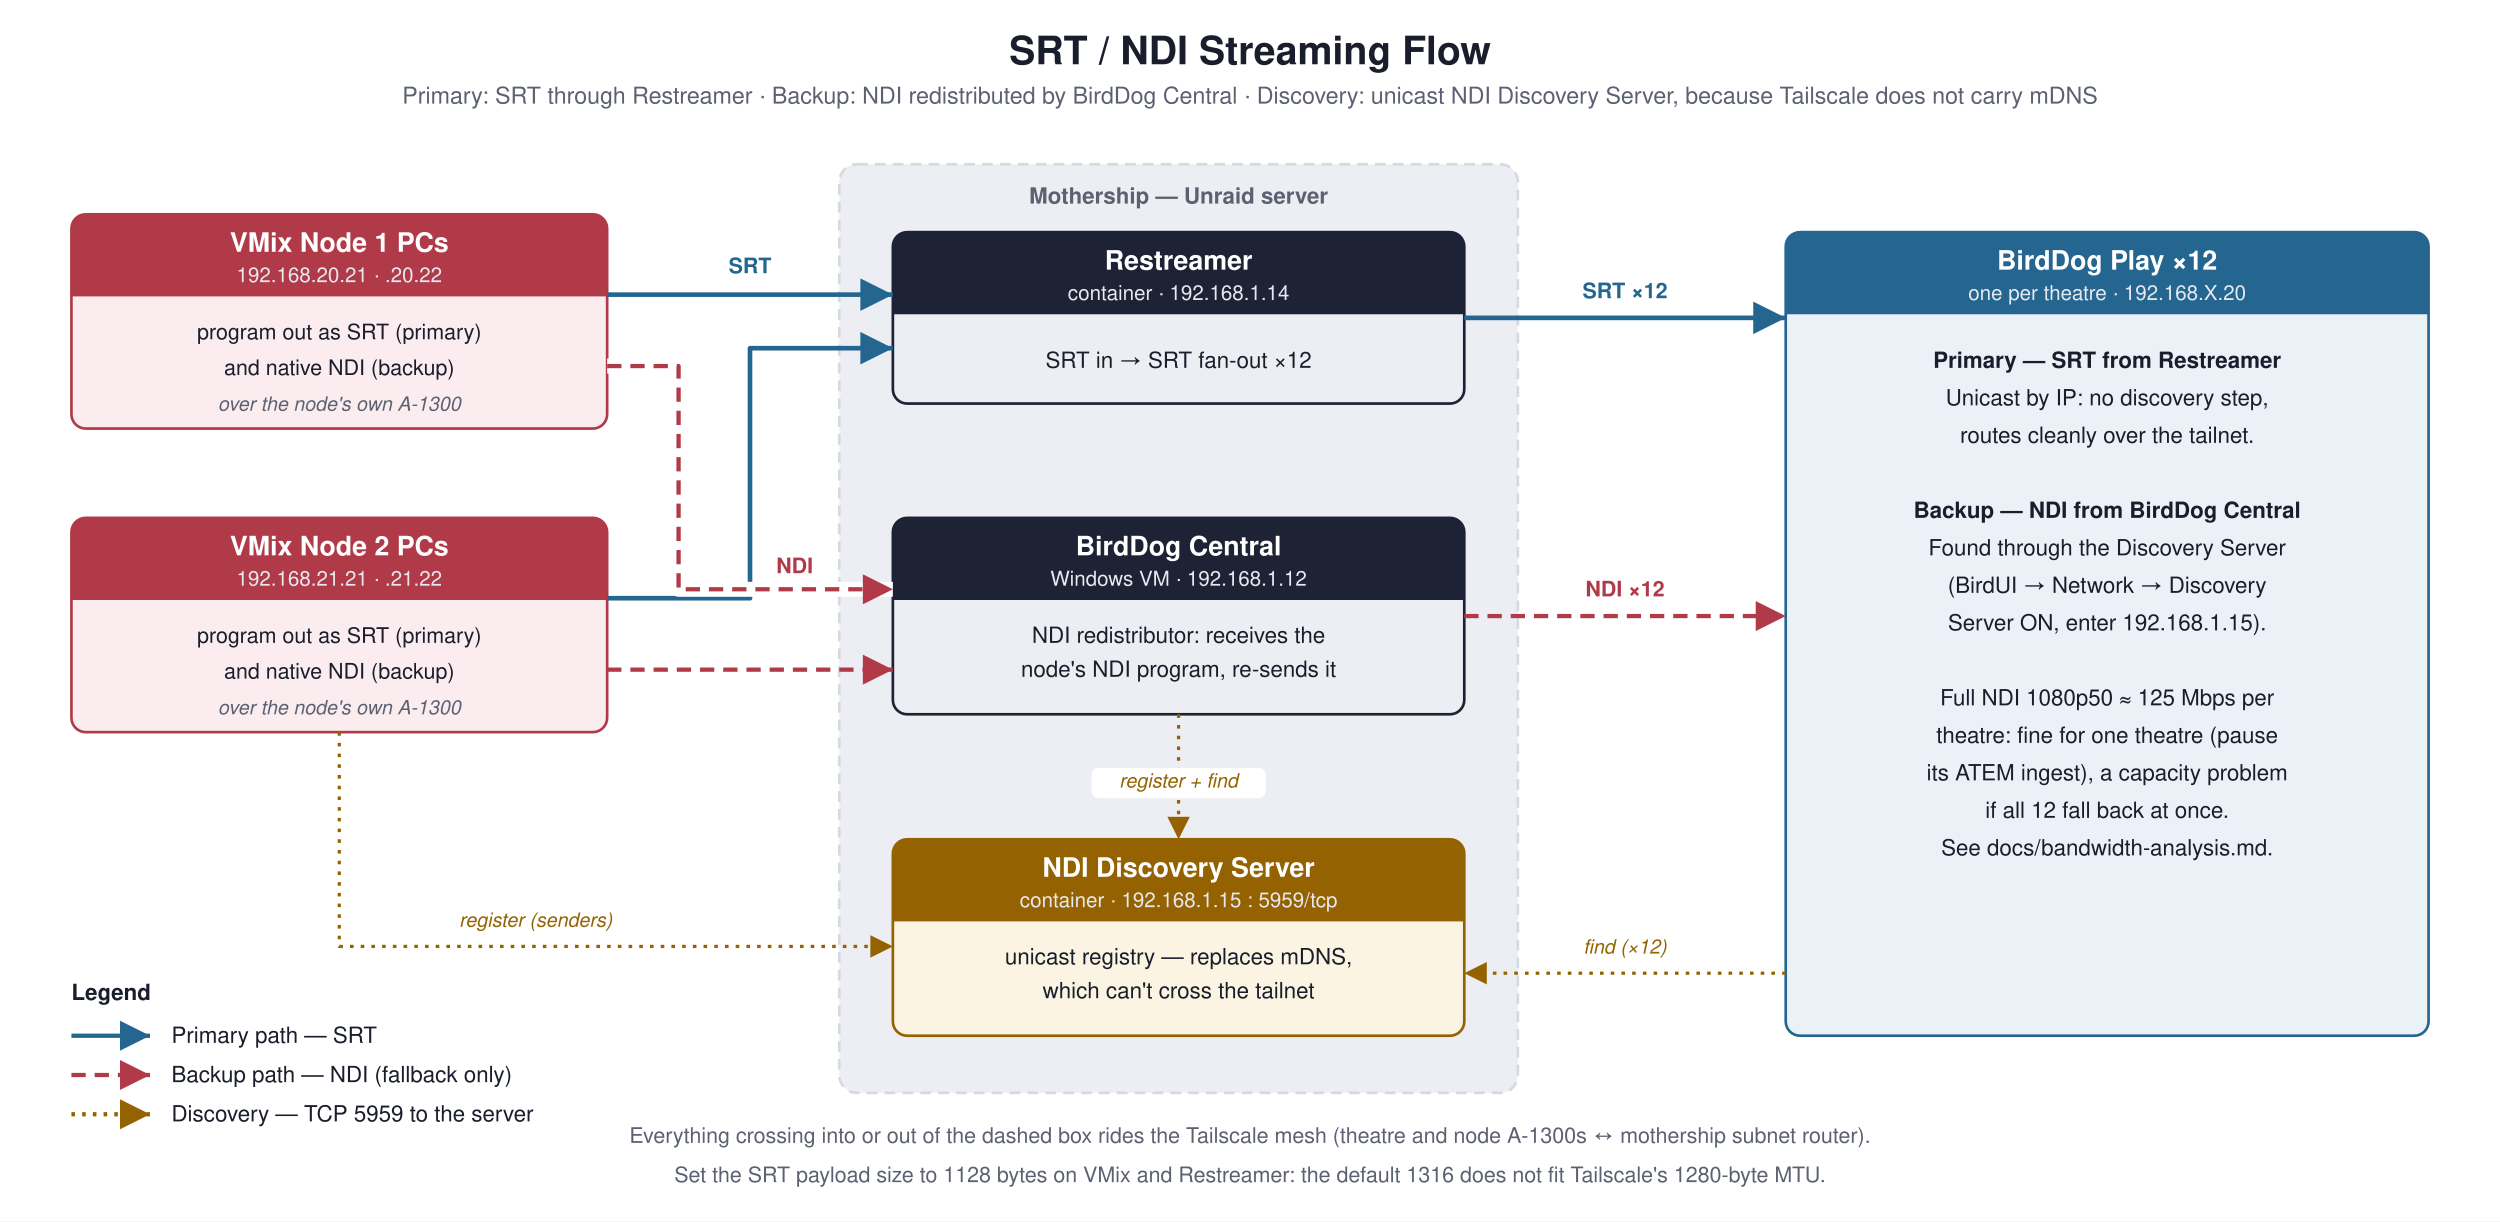
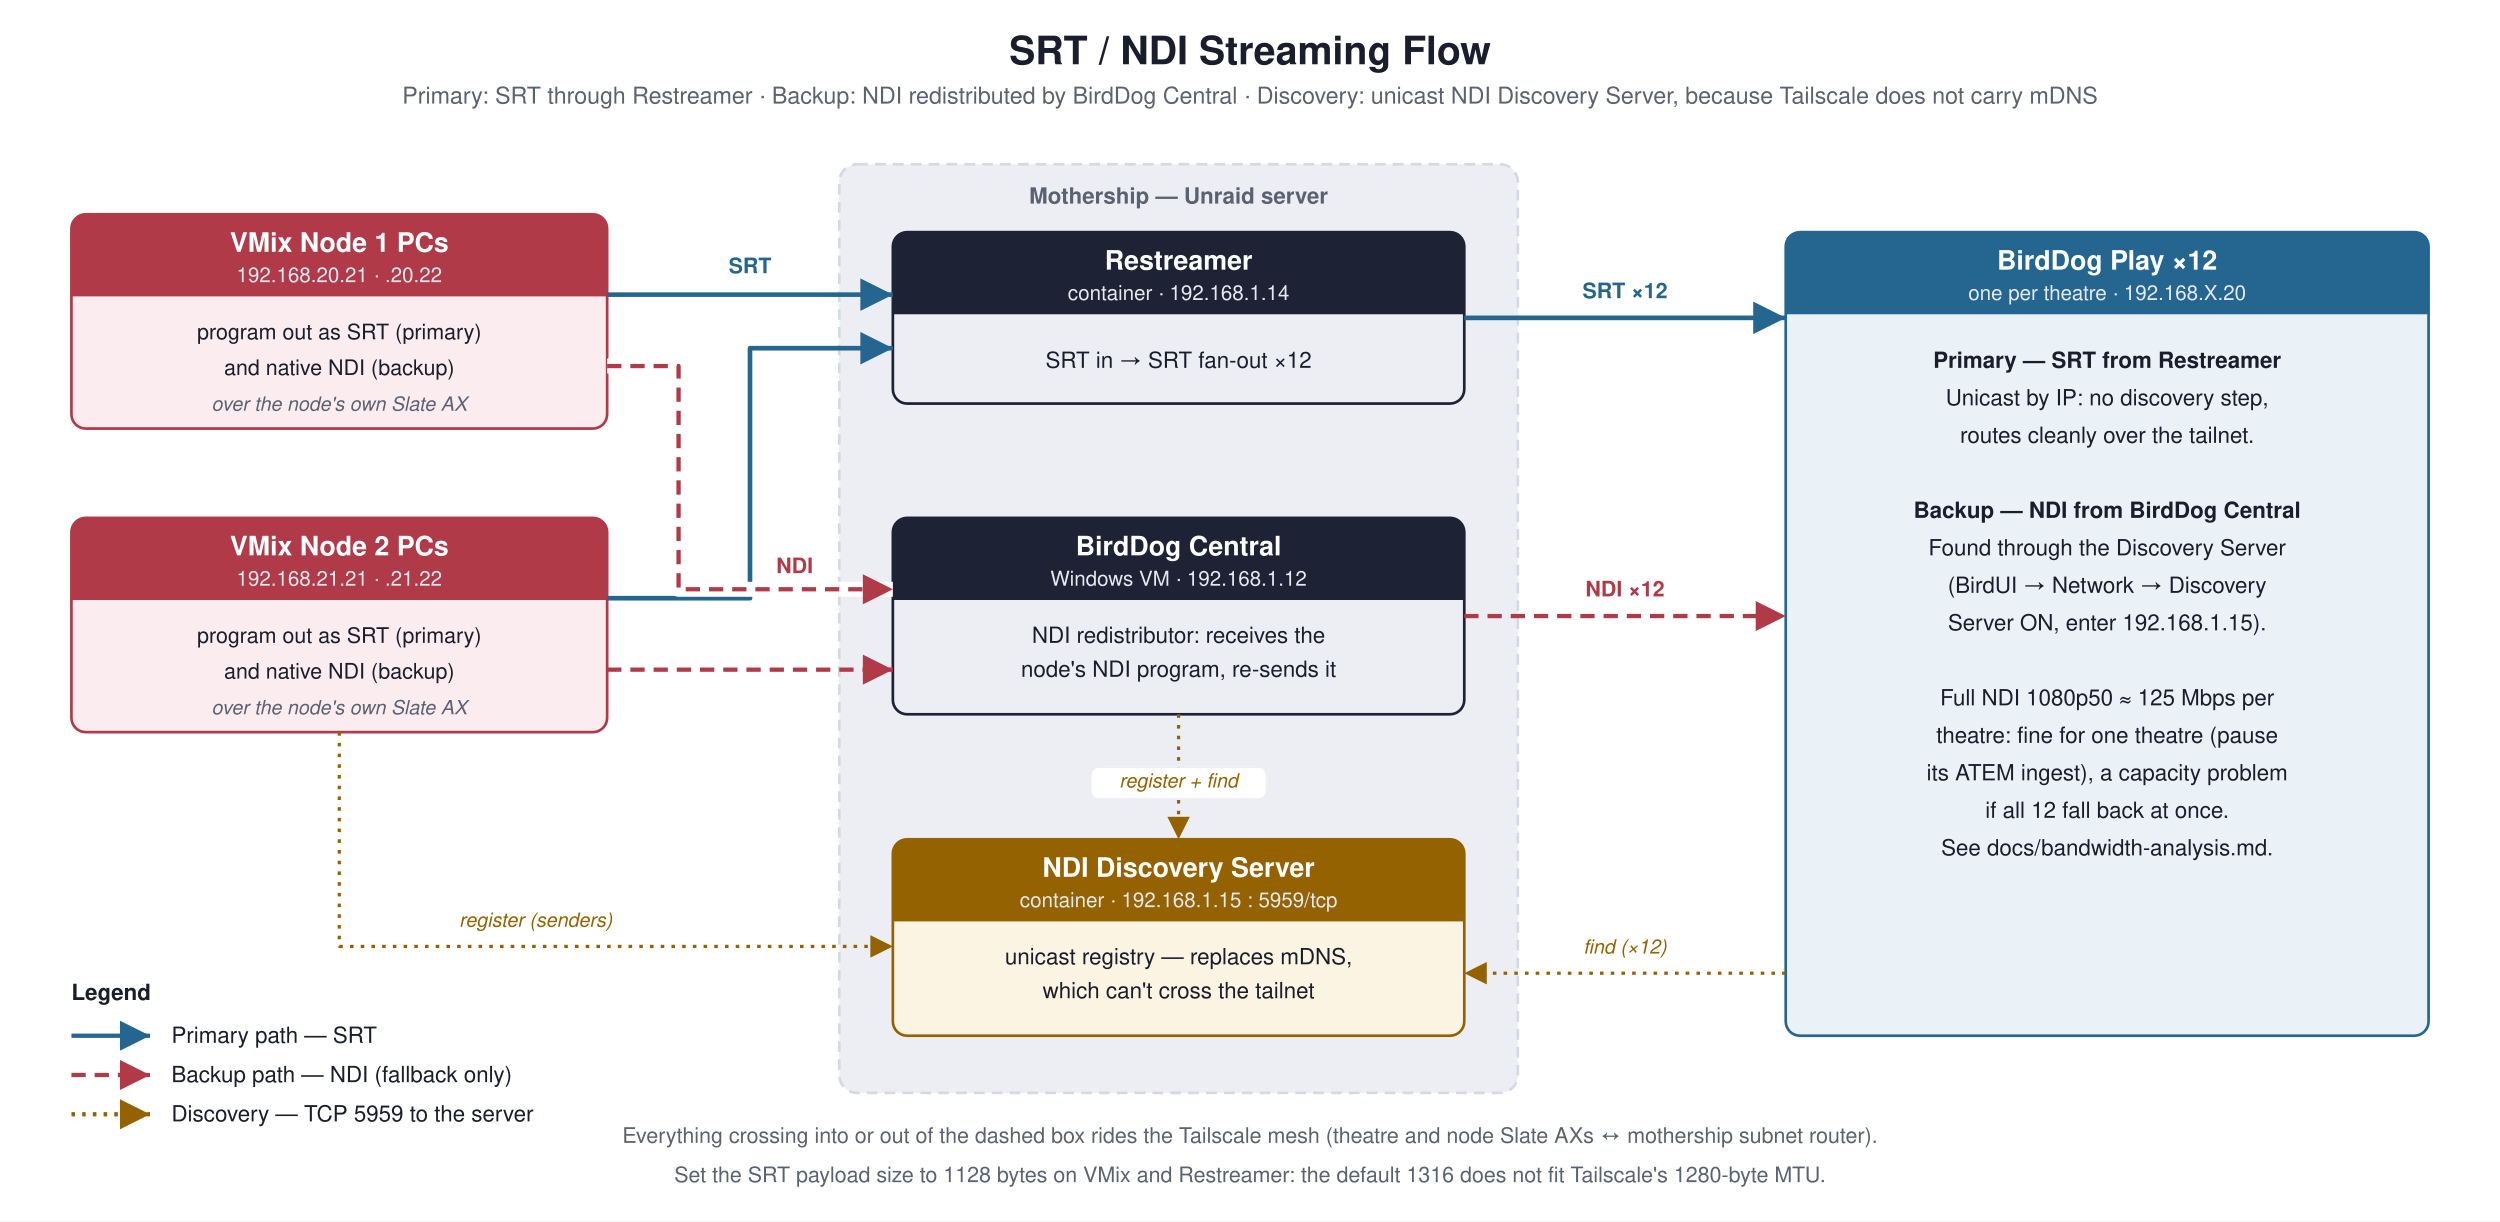
<svg xmlns="http://www.w3.org/2000/svg" viewBox="0 0 1400 684" width="1400" height="684" font-family="Helvetica, Arial, sans-serif">
  <defs>
    <marker id="m24668f" viewBox="0 0 10 10" refX="10" refY="5" markerWidth="7" markerHeight="7" orient="auto">
      <path d="M0,0 L10,5 L0,10 z" fill="#24668f" />
    </marker>
    <marker id="m946200" viewBox="0 0 10 10" refX="10" refY="5" markerWidth="7" markerHeight="7" orient="auto">
      <path d="M0,0 L10,5 L0,10 z" fill="#946200" />
    </marker>
    <marker id="mb03a48" viewBox="0 0 10 10" refX="10" refY="5" markerWidth="7" markerHeight="7" orient="auto">
      <path d="M0,0 L10,5 L0,10 z" fill="#b03a48" />
    </marker>
  </defs>
  <rect width="1400" height="684" fill="#ffffff" />
  <text x="700.0" y="36" text-anchor="middle" font-size="22" font-weight="bold" fill="#1a1d2b">SRT / NDI Streaming Flow</text>
  <text x="700.0" y="58" text-anchor="middle" font-size="13" fill="#5b6170">Primary: SRT through Restreamer · Backup: NDI redistributed by BirdDog Central · Discovery: unicast NDI Discovery Server, because Tailscale does not carry mDNS</text>
  <g>
    <rect x="40" y="120" width="300" height="120" rx="8" fill="#fbedef" stroke="#b03a48" stroke-width="1.5" />
    <path d="M40,166 V128 a8,8 0 0 1 8,-8 H332 a8,8 0 0 1 8,8 V166 Z" fill="#b03a48" />
  </g>
  <text x="190.0" y="141.0" font-size="15" fill="#ffffff" text-anchor="middle" font-weight="bold">VMix Node 1 PCs</text>
  <text x="190.0" y="158.0" font-size="11.5" fill="#e6e9f0" text-anchor="middle">192.168.20.21 · .20.22</text>
  <text x="190.0" y="190.0" font-size="12" fill="#1a1d2b" text-anchor="middle">program out as SRT (primary)</text>
  <text x="190.0" y="210.0" font-size="12" fill="#1a1d2b" text-anchor="middle">and native NDI (backup)</text>
-   <text x="190.0" y="230.0" font-size="11" fill="#5b6170" text-anchor="middle" font-style="italic">over the node's own A-1300</text>
+   <text x="190.0" y="230.0" font-size="11" fill="#5b6170" text-anchor="middle" font-style="italic">over the node's own Slate AX</text>
  <g>
    <rect x="40" y="290" width="300" height="120" rx="8" fill="#fbedef" stroke="#b03a48" stroke-width="1.5" />
    <path d="M40,336 V298 a8,8 0 0 1 8,-8 H332 a8,8 0 0 1 8,8 V336 Z" fill="#b03a48" />
  </g>
  <text x="190.0" y="311.0" font-size="15" fill="#ffffff" text-anchor="middle" font-weight="bold">VMix Node 2 PCs</text>
  <text x="190.0" y="328.0" font-size="11.5" fill="#e6e9f0" text-anchor="middle">192.168.21.21 · .21.22</text>
  <text x="190.0" y="360.0" font-size="12" fill="#1a1d2b" text-anchor="middle">program out as SRT (primary)</text>
  <text x="190.0" y="380.0" font-size="12" fill="#1a1d2b" text-anchor="middle">and native NDI (backup)</text>
-   <text x="190.0" y="400.0" font-size="11" fill="#5b6170" text-anchor="middle" font-style="italic">over the node's own A-1300</text>
+   <text x="190.0" y="400.0" font-size="11" fill="#5b6170" text-anchor="middle" font-style="italic">over the node's own Slate AX</text>
  <rect x="470.0" y="92.0" width="380.0" height="520.0" rx="10" fill="#eceef4" stroke="#d5d9e2" stroke-width="1.5" stroke-dasharray="6 4" />
  <text x="660.0" y="114.0" font-size="12.5" fill="#5b6170" text-anchor="middle" font-weight="bold">Mothership — Unraid server</text>
  <g>
    <rect x="500" y="130" width="320" height="96" rx="8" fill="#eceef4" stroke="#1e2235" stroke-width="1.5" />
    <path d="M500,176 V138 a8,8 0 0 1 8,-8 H812 a8,8 0 0 1 8,8 V176 Z" fill="#1e2235" />
  </g>
  <text x="660.0" y="151.0" font-size="15" fill="#ffffff" text-anchor="middle" font-weight="bold">Restreamer</text>
  <text x="660.0" y="168.0" font-size="11.5" fill="#e6e9f0" text-anchor="middle">container · 192.168.1.14</text>
  <text x="660.0" y="206.0" font-size="12.5" fill="#1a1d2b" text-anchor="middle">SRT in → SRT fan-out ×12</text>
  <g>
    <rect x="500" y="290" width="320" height="110" rx="8" fill="#eceef4" stroke="#1e2235" stroke-width="1.5" />
    <path d="M500,336 V298 a8,8 0 0 1 8,-8 H812 a8,8 0 0 1 8,8 V336 Z" fill="#1e2235" />
  </g>
  <text x="660.0" y="311.0" font-size="15" fill="#ffffff" text-anchor="middle" font-weight="bold">BirdDog Central</text>
  <text x="660.0" y="328.0" font-size="11.5" fill="#e6e9f0" text-anchor="middle">Windows VM · 192.168.1.12</text>
  <text x="660.0" y="360.0" font-size="12.5" fill="#1a1d2b" text-anchor="middle">NDI redistributor: receives the</text>
  <text x="660.0" y="379.0" font-size="12.5" fill="#1a1d2b" text-anchor="middle">node's NDI program, re-sends it</text>
  <g>
    <rect x="500" y="470" width="320" height="110" rx="8" fill="#fbf4e2" stroke="#946200" stroke-width="1.5" />
    <path d="M500,516 V478 a8,8 0 0 1 8,-8 H812 a8,8 0 0 1 8,8 V516 Z" fill="#946200" />
  </g>
  <text x="660.0" y="491.0" font-size="15" fill="#ffffff" text-anchor="middle" font-weight="bold">NDI Discovery Server</text>
  <text x="660.0" y="508.0" font-size="11.5" fill="#e6e9f0" text-anchor="middle">container · 192.168.1.15 : 5959/tcp</text>
  <text x="660.0" y="540.0" font-size="12.5" fill="#1a1d2b" text-anchor="middle">unicast registry — replaces mDNS,</text>
  <text x="660.0" y="559.0" font-size="12.5" fill="#1a1d2b" text-anchor="middle">which can't cross the tailnet</text>
  <g>
    <rect x="1000" y="130" width="360" height="450" rx="8" fill="#eaf2f8" stroke="#24668f" stroke-width="1.5" />
    <path d="M1000,176 V138 a8,8 0 0 1 8,-8 H1352 a8,8 0 0 1 8,8 V176 Z" fill="#24668f" />
  </g>
  <text x="1180.0" y="151.0" font-size="15" fill="#ffffff" text-anchor="middle" font-weight="bold">BirdDog Play ×12</text>
  <text x="1180.0" y="168.0" font-size="11.5" fill="#e6e9f0" text-anchor="middle">one per theatre · 192.168.X.20</text>
  <text x="1180.0" y="206.0" font-size="12.5" fill="#1a1d2b" text-anchor="middle" font-weight="bold">Primary — SRT from Restreamer</text>
  <text x="1180.0" y="227.0" font-size="12.5" fill="#1a1d2b" text-anchor="middle">Unicast by IP: no discovery step,</text>
  <text x="1180.0" y="248.0" font-size="12.5" fill="#1a1d2b" text-anchor="middle">routes cleanly over the tailnet.</text>
  <text x="1180.0" y="269.0" font-size="12.5" fill="#1a1d2b" text-anchor="middle" />
  <text x="1180.0" y="290.0" font-size="12.5" fill="#1a1d2b" text-anchor="middle" font-weight="bold">Backup — NDI from BirdDog Central</text>
  <text x="1180.0" y="311.0" font-size="12.5" fill="#1a1d2b" text-anchor="middle">Found through the Discovery Server</text>
  <text x="1180.0" y="332.0" font-size="12.5" fill="#1a1d2b" text-anchor="middle">(BirdUI → Network → Discovery</text>
  <text x="1180.0" y="353.0" font-size="12.5" fill="#1a1d2b" text-anchor="middle">Server ON, enter 192.168.1.15).</text>
  <text x="1180.0" y="374.0" font-size="12.5" fill="#1a1d2b" text-anchor="middle" />
  <text x="1180.0" y="395.0" font-size="12.5" fill="#1a1d2b" text-anchor="middle">Full NDI 1080p50 ≈ 125 Mbps per</text>
  <text x="1180.0" y="416.0" font-size="12.5" fill="#1a1d2b" text-anchor="middle">theatre: fine for one theatre (pause</text>
  <text x="1180.0" y="437.0" font-size="12.5" fill="#1a1d2b" text-anchor="middle">its ATEM ingest), a capacity problem</text>
  <text x="1180.0" y="458.0" font-size="12.5" fill="#1a1d2b" text-anchor="middle">if all 12 fall back at once.</text>
  <text x="1180.0" y="479.0" font-size="12.5" fill="#1a1d2b" text-anchor="middle">See docs/bandwidth-analysis.md.</text>
  <path d="M340.0,165.0 L500.0,165.0" fill="none" stroke="#24668f" stroke-width="2.6" stroke-linejoin="round" marker-end="url(#m24668f)" />
  <path d="M340.0,335.0 L420.0,335.0 L420.0,195.0 L500.0,195.0" fill="none" stroke="#24668f" stroke-width="2.6" stroke-linejoin="round" marker-end="url(#m24668f)" />
  <rect x="404.6" y="141.0" width="30.9" height="18.0" rx="4" fill="#ffffff" />
  <text x="420.0" y="153.0" font-size="12" fill="#24668f" text-anchor="middle" font-weight="bold">SRT</text>
  <path d="M820.0,178.0 L1000.0,178.0" fill="none" stroke="#24668f" stroke-width="2.6" stroke-linejoin="round" marker-end="url(#m24668f)" />
  <rect x="880.6" y="155.0" width="58.7" height="18.0" rx="4" fill="#ffffff" />
  <text x="910.0" y="167.0" font-size="12" fill="#24668f" text-anchor="middle" font-weight="bold">SRT ×12</text>
  <path d="M340.0,205.0 L380.0,205.0 L380.0,330.0 L500.0,330.0" fill="none" stroke="#ffffff" stroke-width="8.4" stroke-linejoin="round" />
  <path d="M340.0,205.0 L380.0,205.0 L380.0,330.0 L500.0,330.0" fill="none" stroke="#b03a48" stroke-width="2.4" stroke-linejoin="round" stroke-dasharray="8 5" marker-end="url(#mb03a48)" />
  <path d="M340.0,375.0 L500.0,375.0" fill="none" stroke="#b03a48" stroke-width="2.4" stroke-linejoin="round" stroke-dasharray="8 5" marker-end="url(#mb03a48)" />
  <rect x="429.6" y="309.0" width="30.9" height="18.0" rx="4" fill="#ffffff" />
  <text x="445.0" y="321.0" font-size="12" fill="#b03a48" text-anchor="middle" font-weight="bold">NDI</text>
  <path d="M820.0,345.0 L1000.0,345.0" fill="none" stroke="#b03a48" stroke-width="2.4" stroke-linejoin="round" stroke-dasharray="8 5" marker-end="url(#mb03a48)" />
  <rect x="880.6" y="322.0" width="58.7" height="18.0" rx="4" fill="#ffffff" />
  <text x="910.0" y="334.0" font-size="12" fill="#b03a48" text-anchor="middle" font-weight="bold">NDI ×12</text>
  <path d="M190.0,410.0 L190.0,530.0 L500.0,530.0" fill="none" stroke="#946200" stroke-width="1.8" stroke-linejoin="round" stroke-dasharray="2 4" marker-end="url(#m946200)" />
  <rect x="242.5" y="508.0" width="114.9" height="17.0" rx="4" fill="#ffffff" />
  <text x="300.0" y="519.0" font-size="11" fill="#946200" text-anchor="middle" font-style="italic">register (senders)</text>
  <path d="M660.0,400.0 L660.0,470.0" fill="none" stroke="#946200" stroke-width="1.8" stroke-linejoin="round" stroke-dasharray="2 4" marker-end="url(#m946200)" />
  <rect x="611.3" y="430.0" width="97.5" height="17.0" rx="4" fill="#ffffff" />
  <text x="660.0" y="441.0" font-size="11" fill="#946200" text-anchor="middle" font-style="italic">register + find</text>
  <path d="M1000.0,545.0 L820.0,545.0" fill="none" stroke="#946200" stroke-width="1.8" stroke-linejoin="round" stroke-dasharray="2 4" marker-end="url(#m946200)" />
  <rect x="875.9" y="523.0" width="68.3" height="17.0" rx="4" fill="#ffffff" />
  <text x="910.0" y="534.0" font-size="11" fill="#946200" text-anchor="middle" font-style="italic">find (×12)</text>
  <text x="40.0" y="560.0" font-size="12.5" fill="#1a1d2b" font-weight="bold">Legend</text>
  <path d="M40.0,580.0 L84.0,580.0" fill="none" stroke="#24668f" stroke-width="2.4" stroke-linejoin="round" marker-end="url(#m24668f)" />
  <text x="96.0" y="584.0" font-size="12.5" fill="#1a1d2b">Primary path — SRT</text>
  <path d="M40.0,602.0 L84.0,602.0" fill="none" stroke="#b03a48" stroke-width="2.4" stroke-linejoin="round" stroke-dasharray="8 5" marker-end="url(#mb03a48)" />
  <text x="96.0" y="606.0" font-size="12.5" fill="#1a1d2b">Backup path — NDI (fallback only)</text>
  <path d="M40.0,624.0 L84.0,624.0" fill="none" stroke="#946200" stroke-width="2.4" stroke-linejoin="round" stroke-dasharray="2 4" marker-end="url(#m946200)" />
  <text x="96.0" y="628.0" font-size="12.5" fill="#1a1d2b">Discovery — TCP 5959 to the server</text>
-   <text x="700.0" y="640.0" font-size="12" fill="#5b6170" text-anchor="middle">Everything crossing into or out of the dashed box rides the Tailscale mesh (theatre and node A-1300s ↔ mothership subnet router).</text>
+   <text x="700.0" y="640.0" font-size="12" fill="#5b6170" text-anchor="middle">Everything crossing into or out of the dashed box rides the Tailscale mesh (theatre and node Slate AXs ↔ mothership subnet router).</text>
  <text x="700.0" y="662.0" font-size="12" fill="#5b6170" text-anchor="middle">Set the SRT payload size to 1128 bytes on VMix and Restreamer: the default 1316 does not fit Tailscale's 1280-byte MTU.</text>
</svg>
